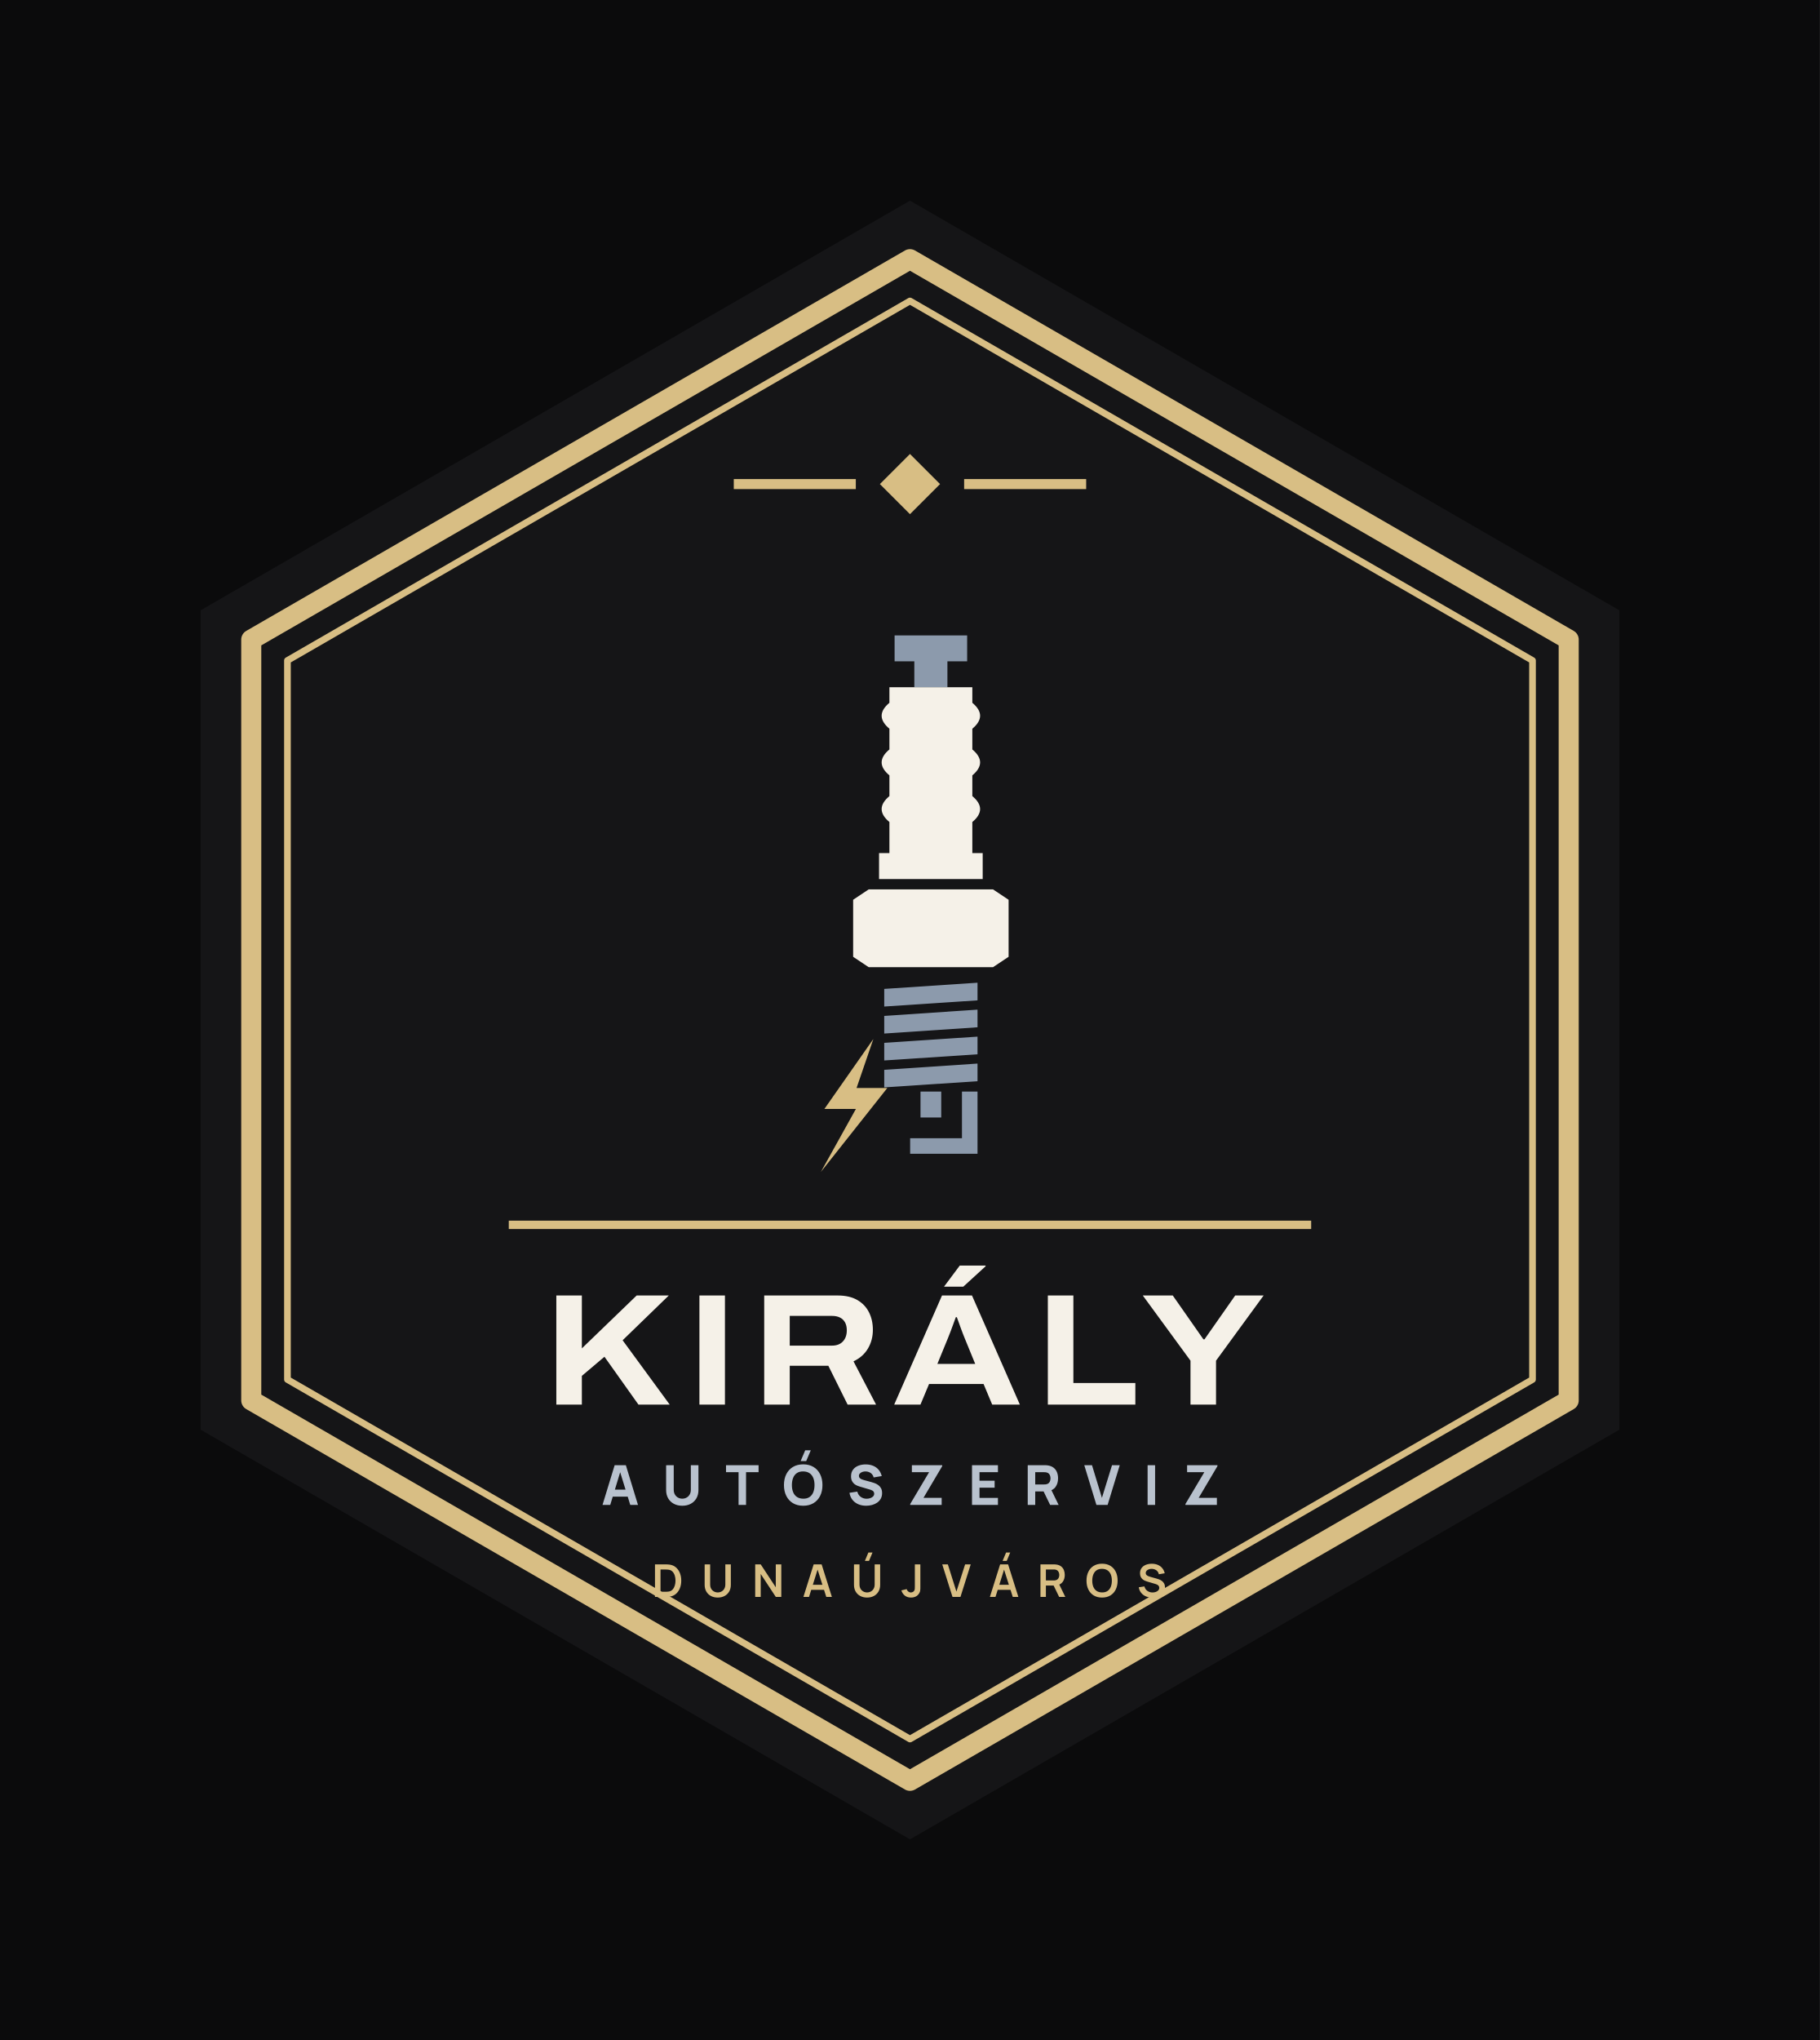
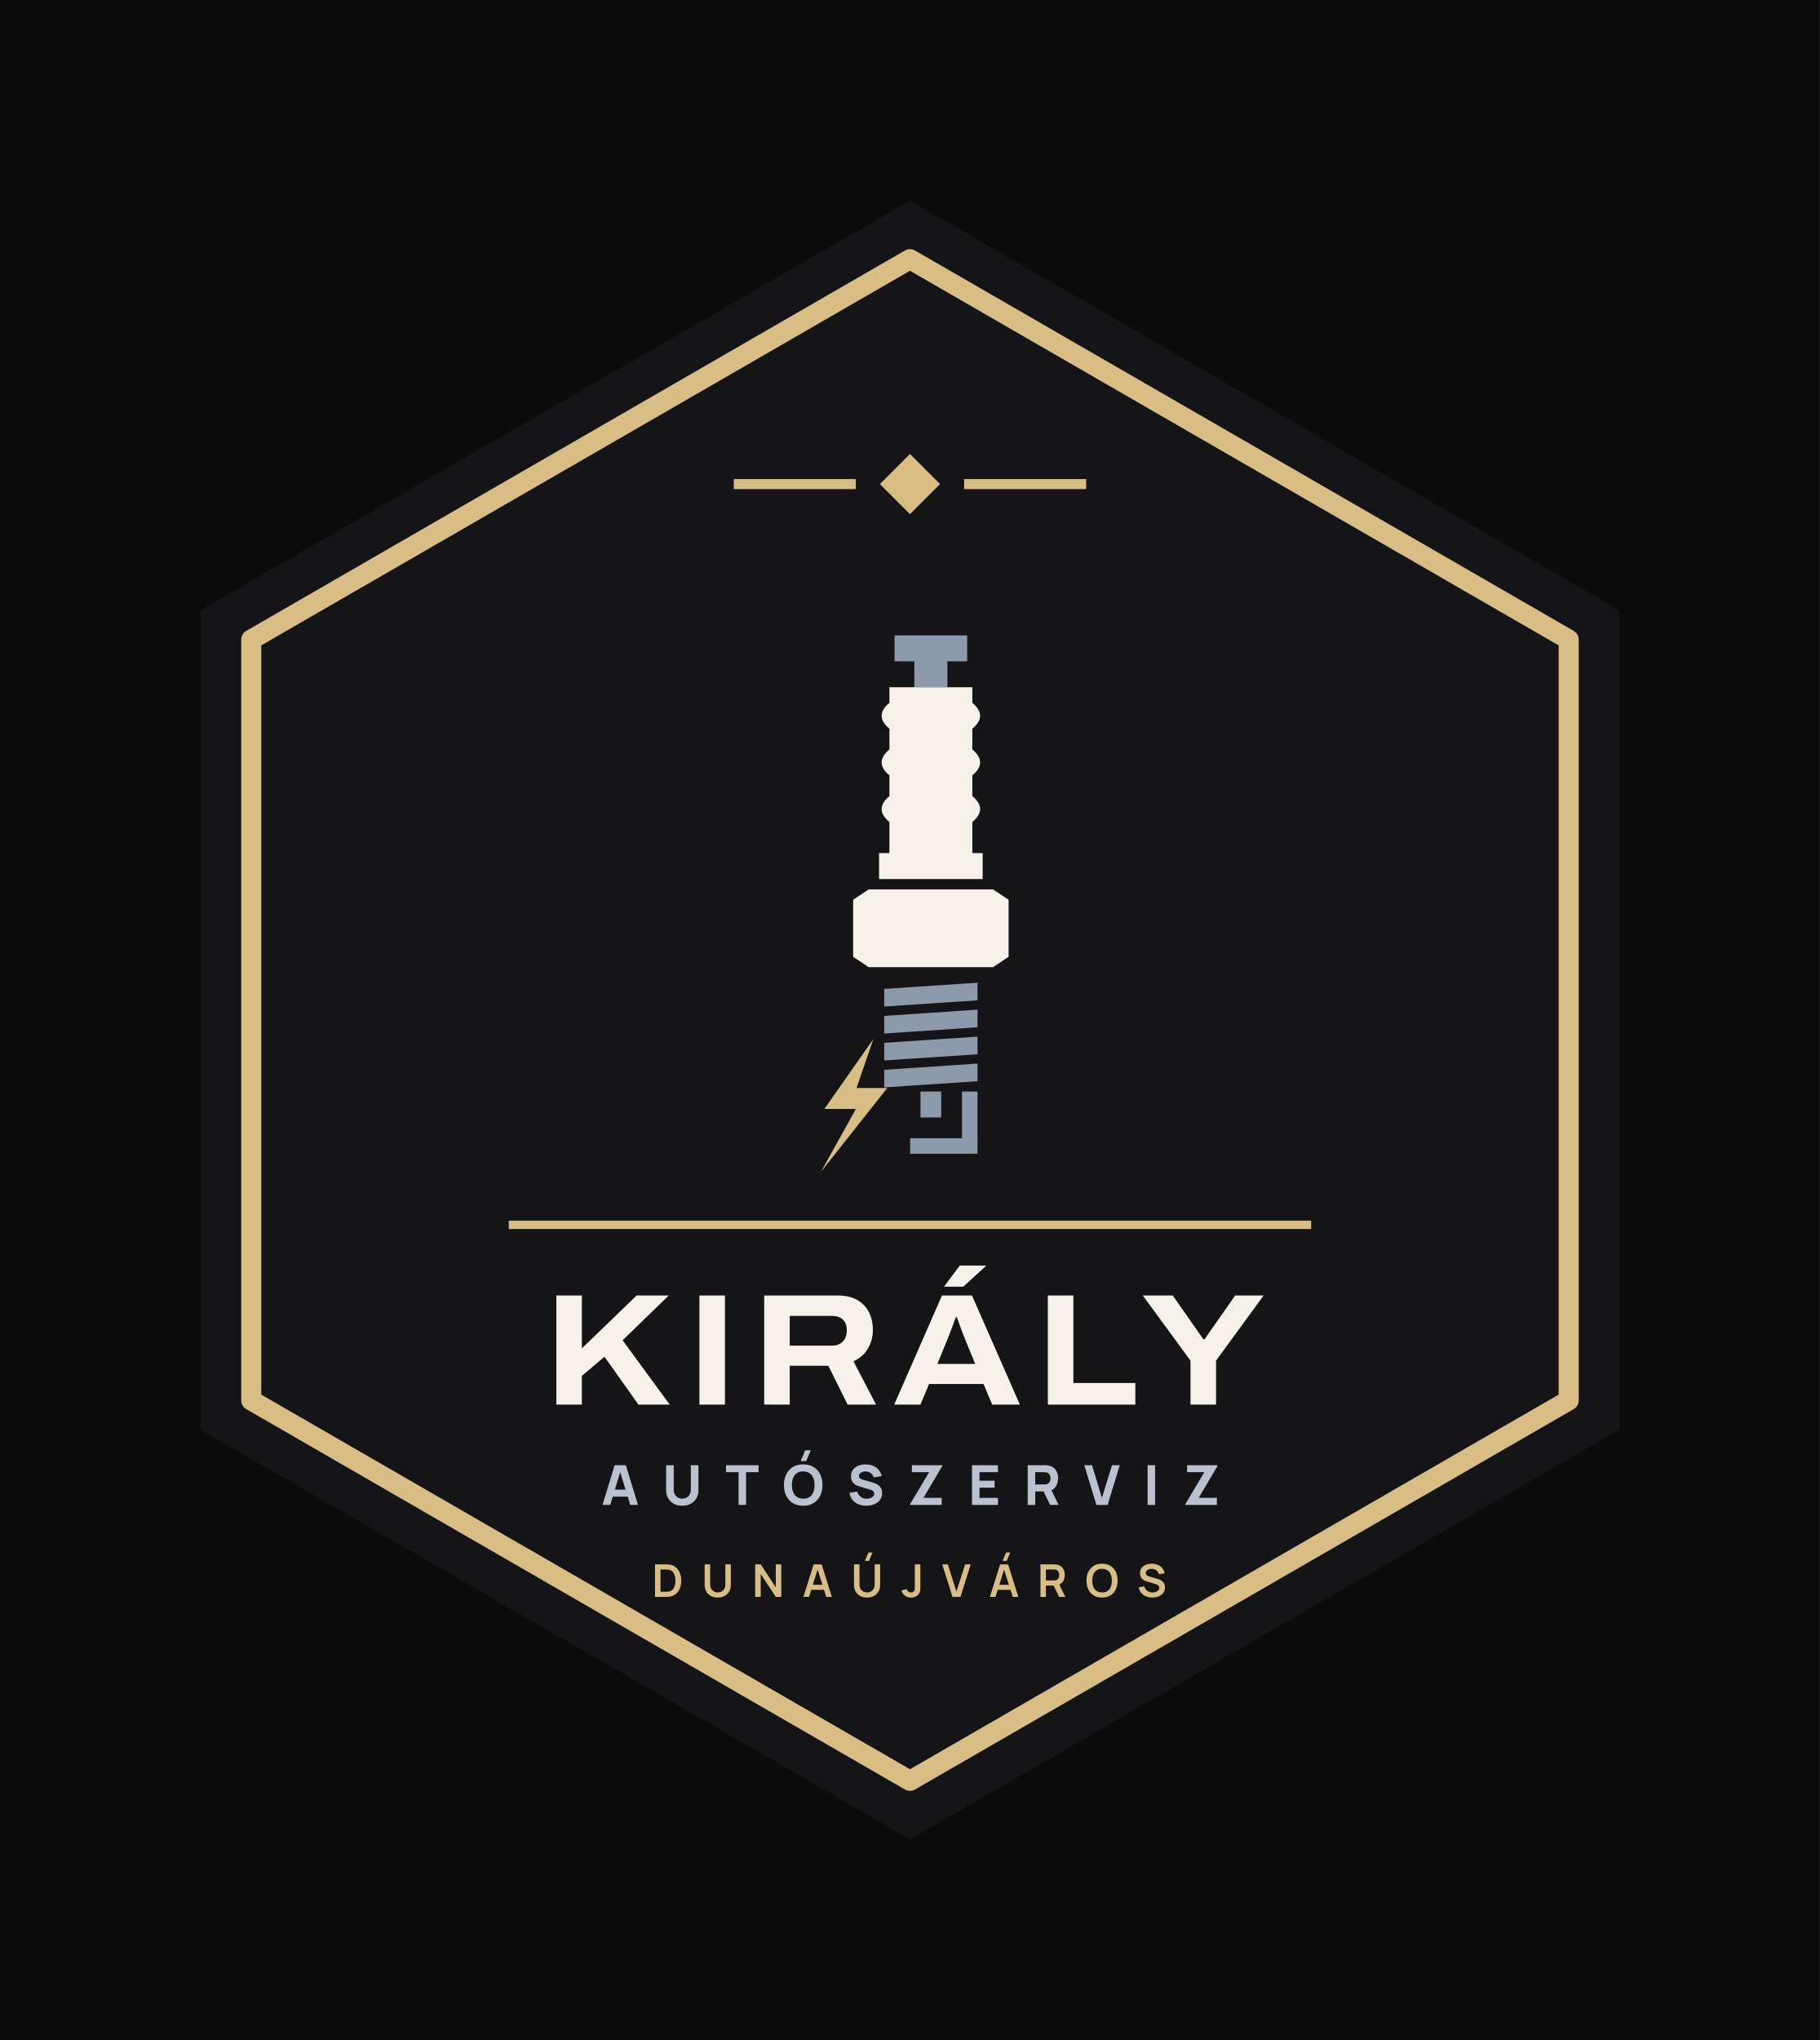
<svg xmlns="http://www.w3.org/2000/svg" viewBox="-8.87 -22 217.74 244" width="870.96" height="976">
  <rect x="-8.87" y="-22" width="217.74" height="244" fill="#0B0B0C" />
  <path d="M100 2 L184.87 51 L184.87 149 L100 198 L15.13 149 L15.13 51Z" fill="#151517" />
  <path d="M100 9 L178.81 54.5 L178.81 145.5 L100 191 L21.19 145.5 L21.19 54.5Z" fill="none" stroke="#D8BE84" stroke-width="2.4" stroke-linejoin="round" />
-   <path d="M100 14 L174.48 57 L174.48 143 L100 186 L25.52 143 L25.52 57Z" fill="none" stroke="#D8BE84" stroke-width=".8" stroke-linejoin="round" />
  <path d="M100 32.3 L103.6 35.9 L100 39.5 L96.4 35.9Z" fill="#D8BE84" />
  <rect x="78.92" y="35.3" width="14.6" height="1.2" fill="#D8BE84" />
  <rect x="106.48" y="35.3" width="14.6" height="1.2" fill="#D8BE84" />
  <path d="M98.16 54H106.84V57.1H104.48V60.2H100.52V57.1H98.16Z" fill="#8C9AAC" />
  <path d="M97.54 60.2H107.46V62.06Q109.32 63.61 107.46 65.16V67.64Q109.32 69.19 107.46 70.74V73.22Q109.32 74.77 107.46 76.32V80.04H108.7V83.14H96.3V80.04H97.54V76.32Q95.68 74.77 97.54 73.22V70.74Q95.68 69.19 97.54 67.64V65.16Q95.68 63.61 97.54 62.06Z" fill="#F5F1E8" />
  <path d="M93.2 85.62L95.06 84.38H109.94L111.8 85.62V92.44L109.94 93.68H95.06L93.2 92.44Z" fill="#F5F1E8" />
  <path d="M96.92 96.28L108.08 95.54V97.65L96.92 98.39Z" fill="#8C9AAC" />
  <path d="M96.92 99.51L108.08 98.76V100.87L96.92 101.62Z" fill="#8C9AAC" />
  <path d="M96.92 102.73L108.08 101.99V104.1L96.92 104.84Z" fill="#8C9AAC" />
  <path d="M96.92 105.96L108.08 105.21V107.32L96.92 108.06Z" fill="#8C9AAC" />
  <rect x="101.26" y="108.56" width="2.48" height="3.1" fill="#8C9AAC" />
  <path d="M106.22 108.56H108.08V116H100.02V114.14H106.22Z" fill="#8C9AAC" />
  <path d="M95.62 102.27L89.76 110.64H93.53L89.34 118.17L97.29 108.13H93.61Z" fill="#D8BE84" />
  <rect x="52" y="124" width="96" height="1" fill="#D8BE84" />
  <path d="M57.69 146.0V132.951H60.744V139.277L67.3 132.951H71.145L65.621 138.306L71.253 146.0H67.513L63.448 140.278L60.744 142.565V146.0ZM74.809 146.0V132.951H77.863V146.0ZM82.561 146.0V132.951H91.342Q92.769 132.951 93.7 133.492Q94.631 134.034 95.096 134.962Q95.561 135.889 95.561 137.057Q95.561 138.289 94.977 139.285Q94.393 140.282 93.243 140.827L95.942 146.0H92.538L90.233 141.357H85.615V146.0ZM85.615 138.947H90.674Q91.508 138.947 91.975 138.448Q92.442 137.949 92.442 137.113Q92.442 136.564 92.236 136.181Q92.029 135.798 91.636 135.595Q91.242 135.392 90.674 135.392H85.615ZM98.113 146.0 103.832 132.951H107.419L113.146 146.0H109.836L108.803 143.533H102.285L101.254 146.0ZM103.277 141.135H107.805L106.534 138.031Q106.453 137.834 106.322 137.497Q106.191 137.161 106.054 136.783Q105.917 136.404 105.796 136.066Q105.674 135.728 105.61 135.547H105.483Q105.352 135.917 105.174 136.397Q104.997 136.876 104.83 137.32Q104.663 137.763 104.548 138.038ZM104.074 131.893 105.954 129.374H109.041L109.054 129.451L106.382 131.893ZM116.495 146.0V132.951H119.549V143.417H126.963V146.0ZM133.561 146.0V140.748L127.855 132.951H131.44L135.105 138.193H135.238L138.909 132.951H142.31L136.616 140.748V146.0Z" fill="#F5F1E8" />
  <path d="M63.215 158.0 64.667 153.248H66.007L67.459 158.0H66.535L65.241 153.809H65.413L64.139 158.0ZM64.086 157.01V156.172H66.594V157.01ZM72.759 158.099Q72.184 158.099 71.749 157.866Q71.313 157.634 71.069 157.211Q70.825 156.789 70.825 156.218V153.255L71.736 153.248V156.211Q71.736 156.446 71.815 156.637Q71.894 156.828 72.034 156.967Q72.174 157.106 72.361 157.18Q72.547 157.254 72.759 157.254Q72.976 157.254 73.163 157.178Q73.349 157.102 73.488 156.964Q73.626 156.825 73.704 156.634Q73.782 156.442 73.782 156.211V153.248H74.692V156.218Q74.692 156.789 74.448 157.211Q74.204 157.634 73.768 157.866Q73.333 158.099 72.759 158.099ZM79.491 158.0V154.086H77.992V153.248H81.886V154.086H80.388V158.0ZM87.585 152.753H86.919L87.467 151.466H88.133ZM87.226 158.099Q86.513 158.099 85.996 157.789Q85.48 157.479 85.201 156.921Q84.922 156.363 84.922 155.624Q84.922 154.885 85.201 154.327Q85.48 153.769 85.996 153.459Q86.513 153.149 87.226 153.149Q87.939 153.149 88.455 153.459Q88.971 153.769 89.25 154.327Q89.529 154.885 89.529 155.624Q89.529 156.363 89.25 156.921Q88.971 157.479 88.455 157.789Q87.939 158.099 87.226 158.099ZM87.226 157.254Q87.678 157.261 87.978 157.06Q88.278 156.858 88.429 156.489Q88.579 156.119 88.579 155.624Q88.579 155.129 88.429 154.766Q88.278 154.403 87.978 154.202Q87.678 154 87.226 153.994Q86.774 153.987 86.473 154.189Q86.173 154.39 86.023 154.759Q85.873 155.129 85.873 155.624Q85.873 156.119 86.023 156.482Q86.173 156.845 86.473 157.046Q86.774 157.248 87.226 157.254ZM94.756 158.099Q94.228 158.099 93.804 157.913Q93.38 157.726 93.108 157.378Q92.836 157.03 92.763 156.548L93.7 156.409Q93.799 156.819 94.11 157.04Q94.42 157.261 94.816 157.261Q95.037 157.261 95.245 157.191Q95.453 157.122 95.586 156.987Q95.72 156.852 95.72 156.654Q95.72 156.581 95.698 156.513Q95.677 156.446 95.628 156.386Q95.578 156.327 95.487 156.274Q95.397 156.221 95.258 156.178L94.024 155.815Q93.885 155.776 93.702 155.703Q93.519 155.631 93.347 155.495Q93.176 155.36 93.062 155.137Q92.948 154.915 92.948 154.575Q92.948 154.096 93.189 153.779Q93.43 153.463 93.832 153.307Q94.235 153.152 94.723 153.156Q95.215 153.162 95.601 153.324Q95.987 153.486 96.248 153.794Q96.509 154.103 96.624 154.548L95.654 154.713Q95.601 154.482 95.459 154.324Q95.317 154.165 95.121 154.083Q94.925 154 94.71 153.994Q94.499 153.987 94.312 154.052Q94.126 154.116 94.009 154.238Q93.892 154.36 93.892 154.528Q93.892 154.684 93.987 154.781Q94.083 154.878 94.228 154.938Q94.374 154.997 94.525 155.037L95.35 155.261Q95.535 155.31 95.76 155.391Q95.984 155.472 96.19 155.616Q96.396 155.759 96.53 155.994Q96.664 156.228 96.664 156.588Q96.664 156.97 96.504 157.256Q96.344 157.541 96.073 157.728Q95.802 157.914 95.461 158.007Q95.119 158.099 94.756 158.099ZM100.03 158.0V157.888L102.287 154.086H100.228V153.248H103.858V153.36L101.614 157.155H103.792V158.0ZM107.422 158.0V153.248H110.524V154.086H108.319V155.103H110.128V155.941H108.319V157.162H110.524V158.0ZM114.088 158.0V153.248H116.094Q116.163 153.248 116.281 153.253Q116.398 153.258 116.49 153.274Q116.916 153.34 117.188 153.555Q117.46 153.769 117.589 154.094Q117.718 154.419 117.718 154.819Q117.718 155.416 117.421 155.84Q117.124 156.264 116.49 156.363L116.094 156.39H114.985V158.0ZM116.767 158.0 115.83 156.066 116.754 155.888 117.784 158.0ZM114.985 155.551H116.055Q116.124 155.551 116.206 155.545Q116.289 155.538 116.358 155.518Q116.54 155.469 116.639 155.352Q116.738 155.235 116.776 155.091Q116.814 154.947 116.814 154.819Q116.814 154.69 116.776 154.547Q116.738 154.403 116.639 154.286Q116.54 154.169 116.358 154.119Q116.289 154.099 116.206 154.093Q116.124 154.086 116.055 154.086H114.985ZM122.305 158.0 120.853 153.248H121.777L122.965 157.155L124.173 153.248H125.097L123.645 158.0ZM128.43 158.0V153.248H129.327V158.0ZM132.957 158.0V157.888L135.214 154.086H133.155V153.248H136.785V153.36L134.541 157.155H136.719V158.0Z" fill="#B9C2CE" />
  <path d="M69.493 169.0V165.112H70.731Q70.781 165.112 70.926 165.115Q71.071 165.117 71.205 165.135Q71.668 165.192 71.987 165.462Q72.306 165.731 72.471 166.146Q72.635 166.561 72.635 167.056Q72.635 167.551 72.471 167.966Q72.306 168.381 71.987 168.651Q71.668 168.92 71.205 168.977Q71.071 168.994 70.926 168.997Q70.78 169.0 70.731 169.0ZM70.154 168.386H70.731Q70.813 168.386 70.939 168.381Q71.064 168.377 71.162 168.358Q71.438 168.305 71.61 168.111Q71.783 167.917 71.865 167.639Q71.947 167.362 71.947 167.056Q71.947 166.739 71.863 166.461Q71.779 166.183 71.605 165.994Q71.431 165.805 71.162 165.754Q71.064 165.733 70.938 165.729Q70.812 165.726 70.731 165.726H70.154ZM77.001 169.081Q76.538 169.081 76.185 168.892Q75.832 168.703 75.634 168.361Q75.435 168.018 75.435 167.556V165.116L76.094 165.112V167.538Q76.094 167.758 76.168 167.931Q76.243 168.103 76.37 168.224Q76.498 168.344 76.661 168.406Q76.825 168.469 77.001 168.469Q77.182 168.469 77.346 168.405Q77.509 168.342 77.636 168.221Q77.762 168.101 77.835 167.928Q77.909 167.756 77.909 167.538V165.112H78.567V167.556Q78.567 168.018 78.369 168.36Q78.171 168.703 77.818 168.892Q77.465 169.081 77.001 169.081ZM81.483 169.0V165.112H82.142L83.945 167.853V165.112H84.604V169.0H83.945L82.142 166.259V169.0ZM87.251 169.0 88.476 165.112H89.43L90.656 169.0H89.986L88.874 165.512H89.018L87.921 169.0ZM87.935 168.157V167.549H89.976V168.157ZM95.099 164.693H94.605L95.022 163.695H95.516ZM94.867 169.081Q94.404 169.081 94.051 168.892Q93.698 168.703 93.5 168.361Q93.301 168.018 93.301 167.556V165.116L93.96 165.112V167.538Q93.96 167.758 94.034 167.931Q94.109 168.103 94.236 168.224Q94.364 168.344 94.527 168.406Q94.691 168.469 94.867 168.469Q95.048 168.469 95.212 168.405Q95.375 168.342 95.502 168.221Q95.628 168.101 95.701 167.928Q95.775 167.756 95.775 167.538V165.112H96.433V167.556Q96.433 168.018 96.235 168.36Q96.036 168.703 95.684 168.892Q95.331 169.081 94.867 169.081ZM100.127 169.08Q99.681 169.08 99.386 168.848Q99.091 168.616 98.971 168.222L99.613 168.069Q99.644 168.233 99.787 168.352Q99.931 168.471 100.102 168.471Q100.216 168.471 100.344 168.41Q100.471 168.349 100.531 168.214Q100.57 168.127 100.577 168.007Q100.583 167.888 100.583 167.729V165.112H101.242V167.729Q101.242 167.909 101.24 168.045Q101.239 168.181 101.213 168.301Q101.188 168.421 101.113 168.549Q100.954 168.825 100.697 168.953Q100.439 169.08 100.127 169.08ZM105.087 169.0 103.861 165.112H104.531L105.557 168.369L106.596 165.112H107.267L106.041 169.0ZM111.577 164.693H111.083L111.499 163.695H111.993ZM109.561 169.0 110.787 165.112H111.74L112.966 169.0H112.296L111.184 165.512H111.328L110.231 169.0ZM110.245 168.157V167.549H112.286V168.157ZM115.611 169.0V165.112H117.218Q117.275 165.112 117.364 165.116Q117.454 165.12 117.529 165.134Q117.866 165.186 118.086 165.359Q118.306 165.532 118.413 165.794Q118.519 166.057 118.519 166.377Q118.519 166.854 118.279 167.195Q118.039 167.537 117.542 167.618L117.265 167.643H116.261V169.0ZM117.844 169.0 117.078 167.418 117.74 167.272 118.582 169.0ZM116.261 167.034H117.191Q117.246 167.034 117.313 167.028Q117.379 167.023 117.438 167.007Q117.599 166.966 117.692 166.864Q117.784 166.762 117.823 166.632Q117.862 166.502 117.862 166.377Q117.862 166.253 117.823 166.123Q117.784 165.993 117.692 165.891Q117.599 165.788 117.438 165.747Q117.379 165.732 117.313 165.726Q117.246 165.721 117.191 165.721H116.261ZM122.981 169.081Q122.398 169.081 121.981 168.826Q121.564 168.572 121.342 168.115Q121.119 167.659 121.119 167.056Q121.119 166.453 121.342 165.997Q121.564 165.54 121.981 165.286Q122.398 165.031 122.981 165.031Q123.563 165.031 123.98 165.286Q124.397 165.54 124.619 165.997Q124.842 166.453 124.842 167.056Q124.842 167.659 124.619 168.115Q124.397 168.572 123.98 168.826Q123.563 169.081 122.981 169.081ZM122.981 168.467Q123.372 168.472 123.632 168.296Q123.893 168.12 124.023 167.801Q124.153 167.481 124.153 167.056Q124.153 166.631 124.023 166.316Q123.893 166 123.632 165.825Q123.372 165.649 122.981 165.645Q122.589 165.64 122.329 165.816Q122.069 165.991 121.939 166.311Q121.809 166.631 121.808 167.056Q121.807 167.481 121.937 167.796Q122.068 168.111 122.328 168.287Q122.589 168.463 122.981 168.467ZM128.982 169.081Q128.556 169.081 128.215 168.933Q127.873 168.784 127.653 168.507Q127.433 168.231 127.372 167.849L128.048 167.747Q128.134 168.093 128.402 168.282Q128.671 168.472 129.022 168.472Q129.23 168.472 129.414 168.406Q129.598 168.341 129.712 168.216Q129.827 168.091 129.827 167.913Q129.827 167.83 129.8 167.762Q129.773 167.694 129.721 167.64Q129.669 167.586 129.586 167.542Q129.504 167.497 129.394 167.464L128.391 167.168Q128.261 167.13 128.111 167.066Q127.96 167.002 127.827 166.89Q127.694 166.779 127.608 166.605Q127.523 166.43 127.523 166.173Q127.523 165.797 127.714 165.543Q127.905 165.288 128.227 165.161Q128.549 165.033 128.945 165.035Q129.344 165.04 129.657 165.174Q129.971 165.307 130.181 165.56Q130.391 165.813 130.478 166.174L129.778 166.294Q129.736 166.089 129.612 165.945Q129.489 165.801 129.312 165.725Q129.135 165.649 128.936 165.645Q128.741 165.64 128.575 165.702Q128.41 165.763 128.308 165.876Q128.207 165.989 128.207 166.141Q128.207 166.285 128.293 166.375Q128.379 166.464 128.508 166.518Q128.638 166.571 128.768 166.606L129.465 166.8Q129.608 166.838 129.786 166.903Q129.964 166.968 130.128 167.084Q130.293 167.2 130.4 167.389Q130.507 167.578 130.507 167.868Q130.507 168.171 130.382 168.399Q130.258 168.627 130.043 168.778Q129.829 168.929 129.555 169.005Q129.281 169.081 128.982 169.081Z" fill="#D8BE84" />
</svg>
